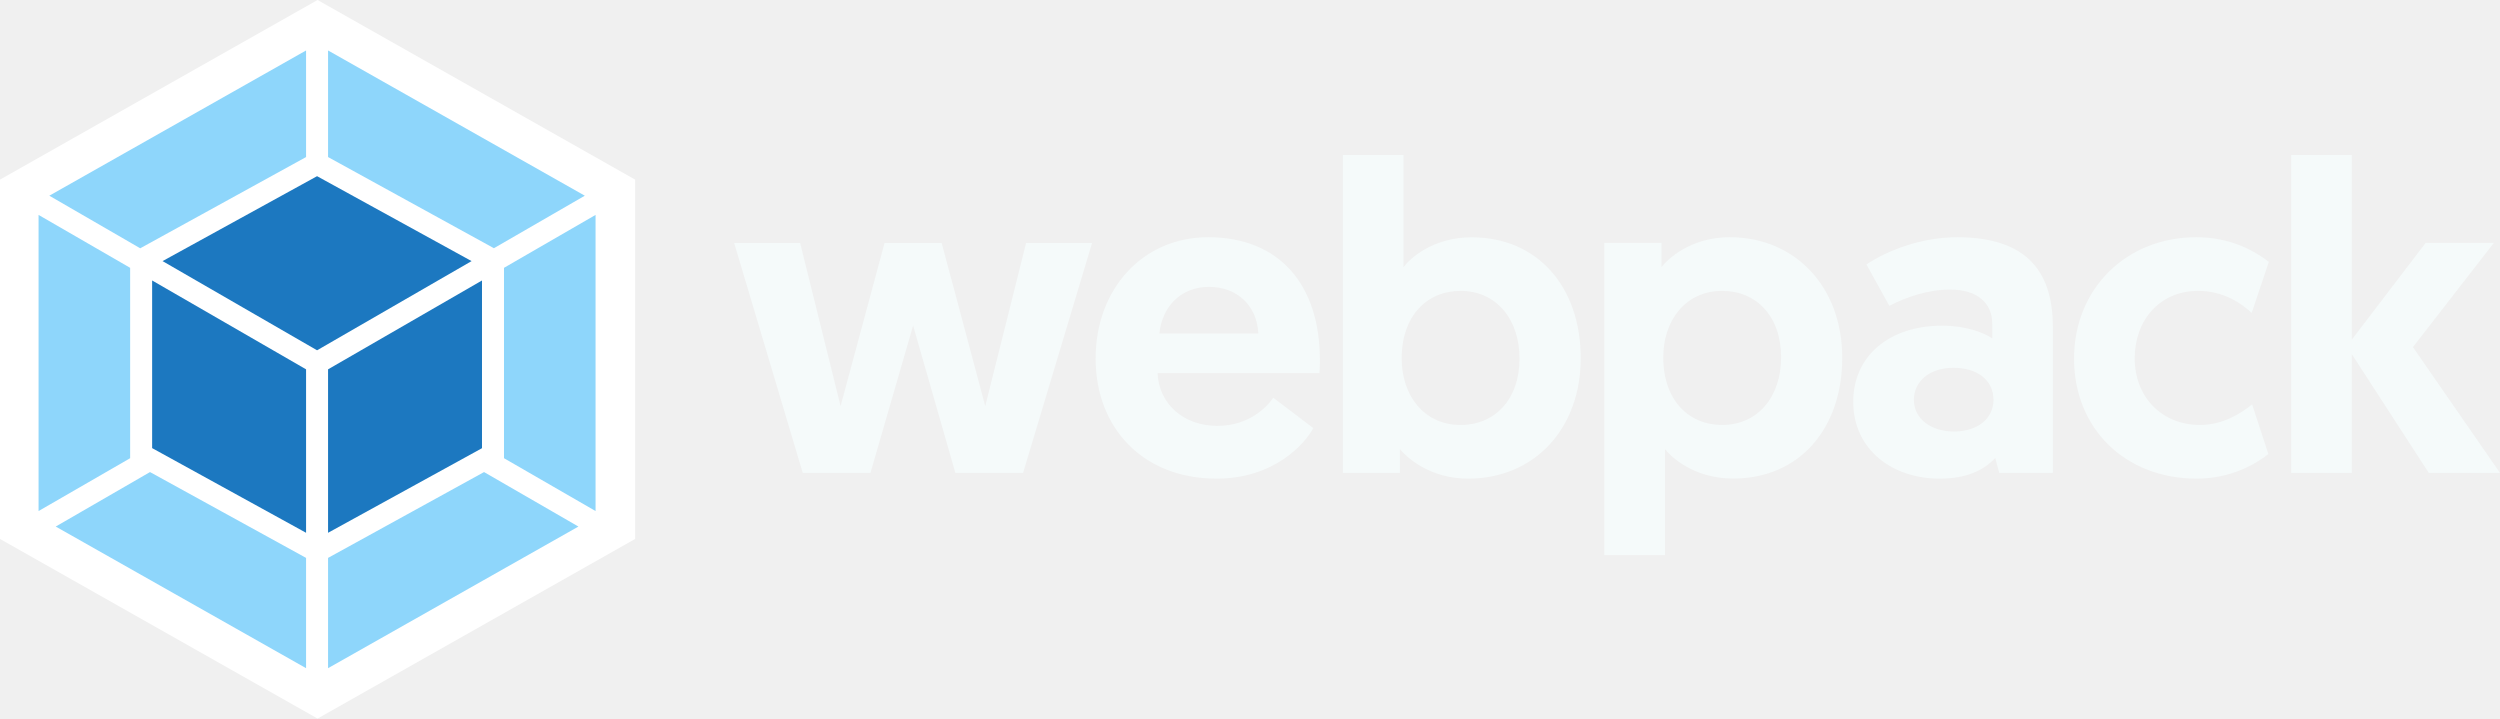
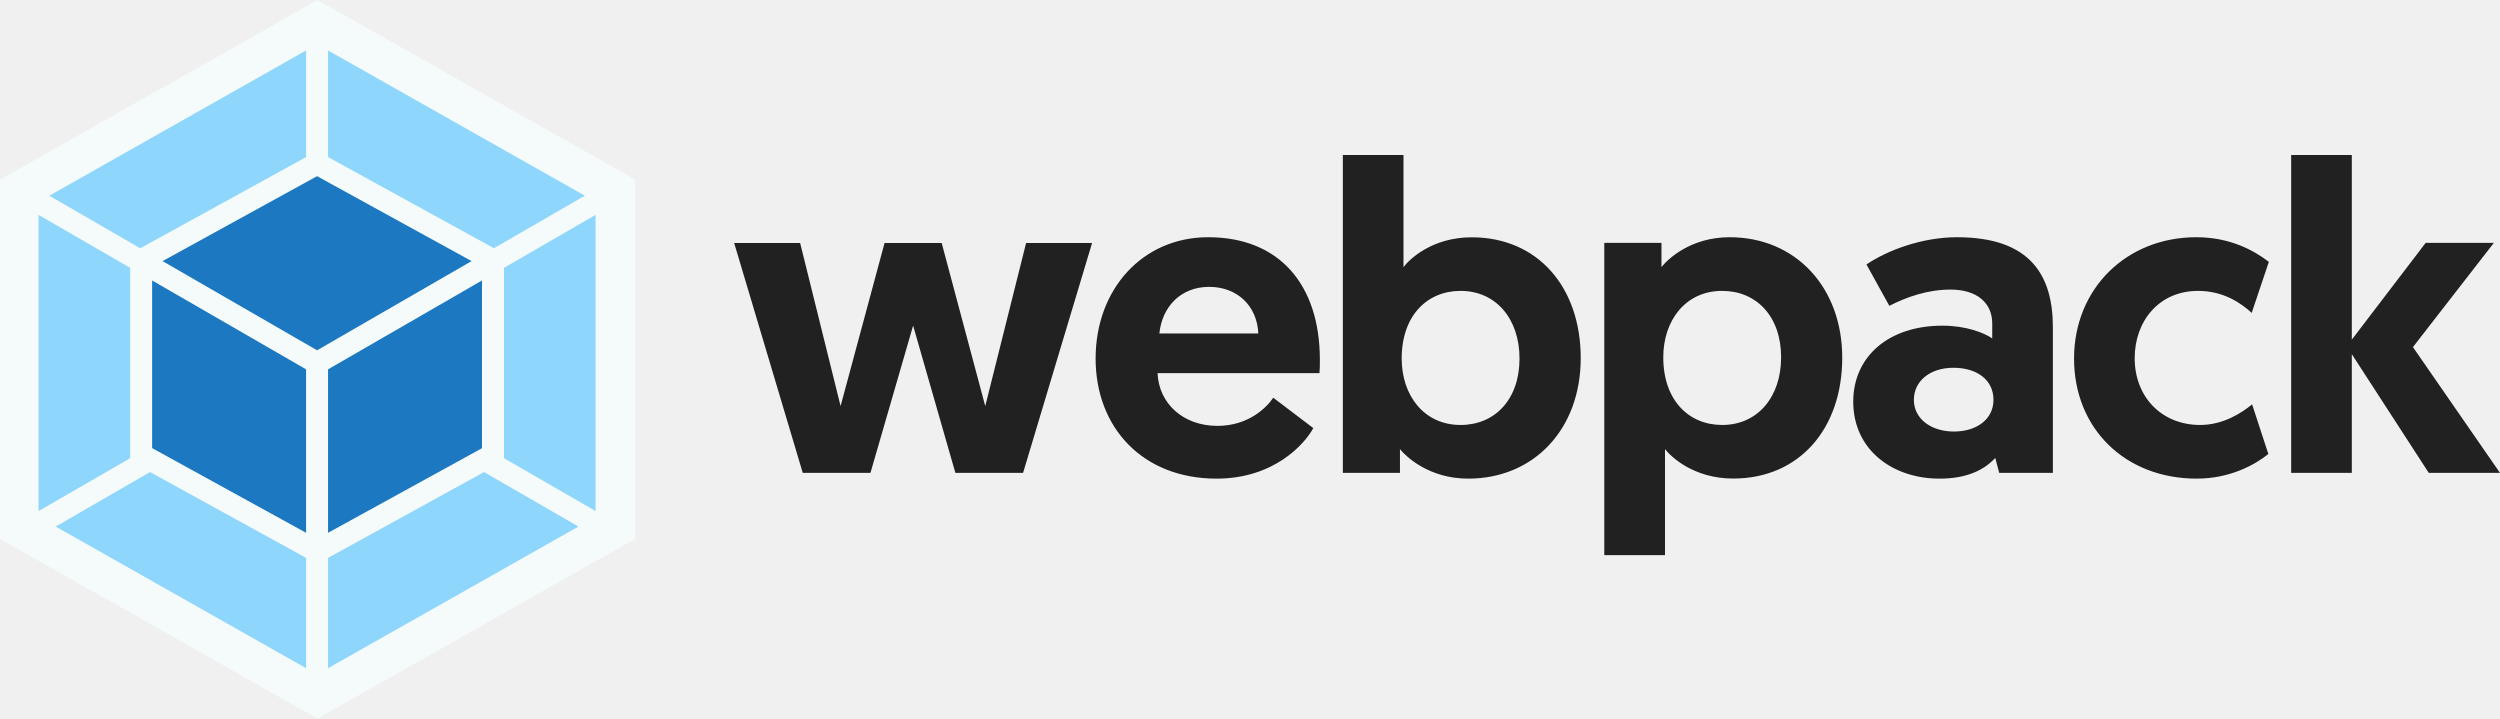
<svg xmlns="http://www.w3.org/2000/svg" viewBox="0 0 3046.7 875.7">
-   <path fill="#FFF" d="M387 0l387 218.9v437.9L387 875.7 0 656.8V218.9L387 0z" />
+   <path fill="#F5FAFA" d="M387 0l387 218.9v437.9L387 875.7 0 656.8V218.9L387 0z" />
  <path fill="#8ED6FB" d="M704.9 641.7L399.8 814.3V679.9l190.1-104.6 115 66.4zm20.9-18.9V261.9l-111.6 64.5v232l111.6 64.4zM67.9 641.7L373 814.3V679.9L182.8 575.3 67.9 641.7zM47 622.8V261.9l111.6 64.5v232L47 622.8zm13.1-384.3L373 61.5v129.9L172.5 301.7l-1.6.9-110.8-64.1zm652.6 0l-312.9-177v129.9l200.5 110.2 1.6.9 110.8-64z" />
  <path fill="#1C78C0" d="M373 649.3L185.4 546.1V341.8L373 450.1v199.2zm26.8 0l187.6-103.1V341.8L399.8 450.1v199.2zM198.1 318.2l188.3-103.5 188.3 103.5-188.3 108.7-188.3-108.7z" />
-   <path fill="#F5FAFA" d="M1164.3 576.3h82.5l84.1-280.2h-80.4l-49.8 198.8-53.1-198.8H1078l-53.6 198.8-49.3-198.8h-80.4l83.6 280.2h82.5l52-179.5 51.5 179.5zM1335.2 437c0 84.1 57.3 146.3 147.4 146.3 69.7 0 107.2-41.8 117.9-61.6l-48.8-37c-8 11.8-30 34.3-68.1 34.3-41.3 0-71.3-26.8-72.9-64.3H1608c.5-5.4.5-10.7.5-16.1 0-91.6-49.3-149.5-136.1-149.5-79.9 0-137.2 63.2-137.2 147.9zm77.7-30.6c3.2-32.1 25.7-56.8 60.6-56.8 33.8 0 58.4 22.5 60 56.8h-120.6zm223.5 169.9h69.7v-28.9c7.5 9.1 35.4 35.9 83.1 35.9 80.4 0 137.2-60.5 137.2-146.8 0-86.8-52.5-147.3-132.9-147.3-48.2 0-76.1 26.8-83.1 36.4V188.9h-73.9v387.4h-.1zm71.8-139.3c0-52.5 31.1-82.5 71.8-82.5 42.9 0 71.8 33.8 71.8 82.5 0 49.8-30 80.9-71.8 80.9-45 0-71.8-36.5-71.8-80.9zm247 239.5h73.9V547.3c7 9.1 34.8 35.9 83.1 35.9 80.4 0 132.9-60.5 132.9-147.3 0-85.7-56.8-146.8-137.2-146.8-47.7 0-75.6 26.8-83.1 36.4V296h-69.7v380.5h.1zm71.8-241.1c0-44.5 26.8-80.9 71.8-80.9 41.8 0 71.8 31.1 71.8 80.9 0 48.8-28.9 82.5-71.8 82.5-40.7 0-71.8-30-71.8-82.5zm231.5 54.1c0 58.9 48.2 93.8 105 93.8 32.2 0 53.6-9.6 68.1-25.2l4.8 18.2h65.4V398.9c0-62.7-26.8-109.8-116.8-109.8-42.9 0-85.2 16.1-110.4 33.2l27.9 50.4c20.9-10.7 46.6-19.8 74.5-19.8 32.7 0 50.9 16.6 50.9 41.3v18.2c-10.2-7-32.2-15.5-60.6-15.5-65.4-.1-108.8 37.4-108.8 92.6zm73.9-2.2c0-23 19.8-39.1 48.2-39.1s48.8 14.5 48.8 39.1c0 23.6-20.4 38.6-48.2 38.6s-48.8-15.5-48.8-38.6zm348.9 30.6c-46.6 0-79.8-33.8-79.8-81.4 0-45 29.5-82 77.2-82 31.6 0 53.1 15.5 65.4 26.8l20.9-62.2c-18.2-13.9-47.2-30-88.4-30-85.2 0-149 62.7-149 147.9s62.2 146.3 149.5 146.3c40.7 0 71.3-17.1 87.3-30l-19.8-60.5c-12.4 10.1-34.9 25.1-63.3 25.1zm110.9 58.4h73.9V431.6l93.8 144.7h86.8L2940.6 423l98.6-127h-83.1l-90 117.9v-225h-73.9v387.4z" />
+   <path fill="#212121" d="M1164.3 576.3h82.5l84.1-280.2h-80.4l-49.8 198.8-53.1-198.8H1078l-53.6 198.8-49.3-198.8h-80.4l83.6 280.2h82.5l52-179.5 51.5 179.5zM1335.2 437c0 84.1 57.3 146.3 147.4 146.3 69.7 0 107.2-41.8 117.9-61.6l-48.8-37c-8 11.8-30 34.3-68.1 34.3-41.3 0-71.3-26.8-72.9-64.3H1608c.5-5.4.5-10.7.5-16.1 0-91.6-49.3-149.5-136.1-149.5-79.9 0-137.2 63.2-137.2 147.9zm77.7-30.6c3.2-32.1 25.7-56.8 60.6-56.8 33.8 0 58.4 22.5 60 56.8h-120.6zm223.5 169.9h69.7v-28.9c7.5 9.1 35.4 35.9 83.1 35.9 80.4 0 137.2-60.5 137.2-146.8 0-86.8-52.5-147.3-132.9-147.3-48.2 0-76.1 26.8-83.1 36.4V188.9h-73.9v387.4h-.1zm71.8-139.3c0-52.5 31.1-82.5 71.8-82.5 42.9 0 71.8 33.8 71.8 82.5 0 49.8-30 80.9-71.8 80.9-45 0-71.8-36.5-71.8-80.9zm247 239.5h73.9V547.3c7 9.1 34.8 35.9 83.1 35.9 80.4 0 132.9-60.5 132.9-147.3 0-85.7-56.8-146.8-137.2-146.8-47.7 0-75.6 26.8-83.1 36.4V296h-69.7v380.5h.1zm71.8-241.1c0-44.5 26.8-80.9 71.8-80.9 41.8 0 71.8 31.1 71.8 80.9 0 48.8-28.9 82.5-71.8 82.5-40.7 0-71.8-30-71.8-82.5zm231.5 54.1c0 58.9 48.2 93.8 105 93.8 32.2 0 53.6-9.6 68.1-25.2l4.8 18.2h65.4V398.9c0-62.7-26.8-109.8-116.8-109.8-42.9 0-85.2 16.1-110.4 33.2l27.9 50.4c20.9-10.7 46.6-19.8 74.5-19.8 32.7 0 50.9 16.6 50.9 41.3v18.2c-10.2-7-32.2-15.5-60.6-15.5-65.4-.1-108.8 37.4-108.8 92.6zm73.9-2.2c0-23 19.8-39.1 48.2-39.1s48.8 14.5 48.8 39.1c0 23.6-20.4 38.6-48.2 38.6s-48.8-15.5-48.8-38.6zm348.9 30.6c-46.6 0-79.8-33.8-79.8-81.4 0-45 29.5-82 77.2-82 31.6 0 53.1 15.5 65.4 26.8l20.9-62.2c-18.2-13.9-47.2-30-88.4-30-85.2 0-149 62.7-149 147.9s62.2 146.3 149.5 146.3c40.7 0 71.3-17.1 87.3-30l-19.8-60.5c-12.4 10.1-34.9 25.1-63.3 25.1zm110.9 58.4h73.9V431.6l93.8 144.7h86.8L2940.6 423l98.6-127h-83.1l-90 117.9v-225h-73.9v387.4z" />
</svg>
